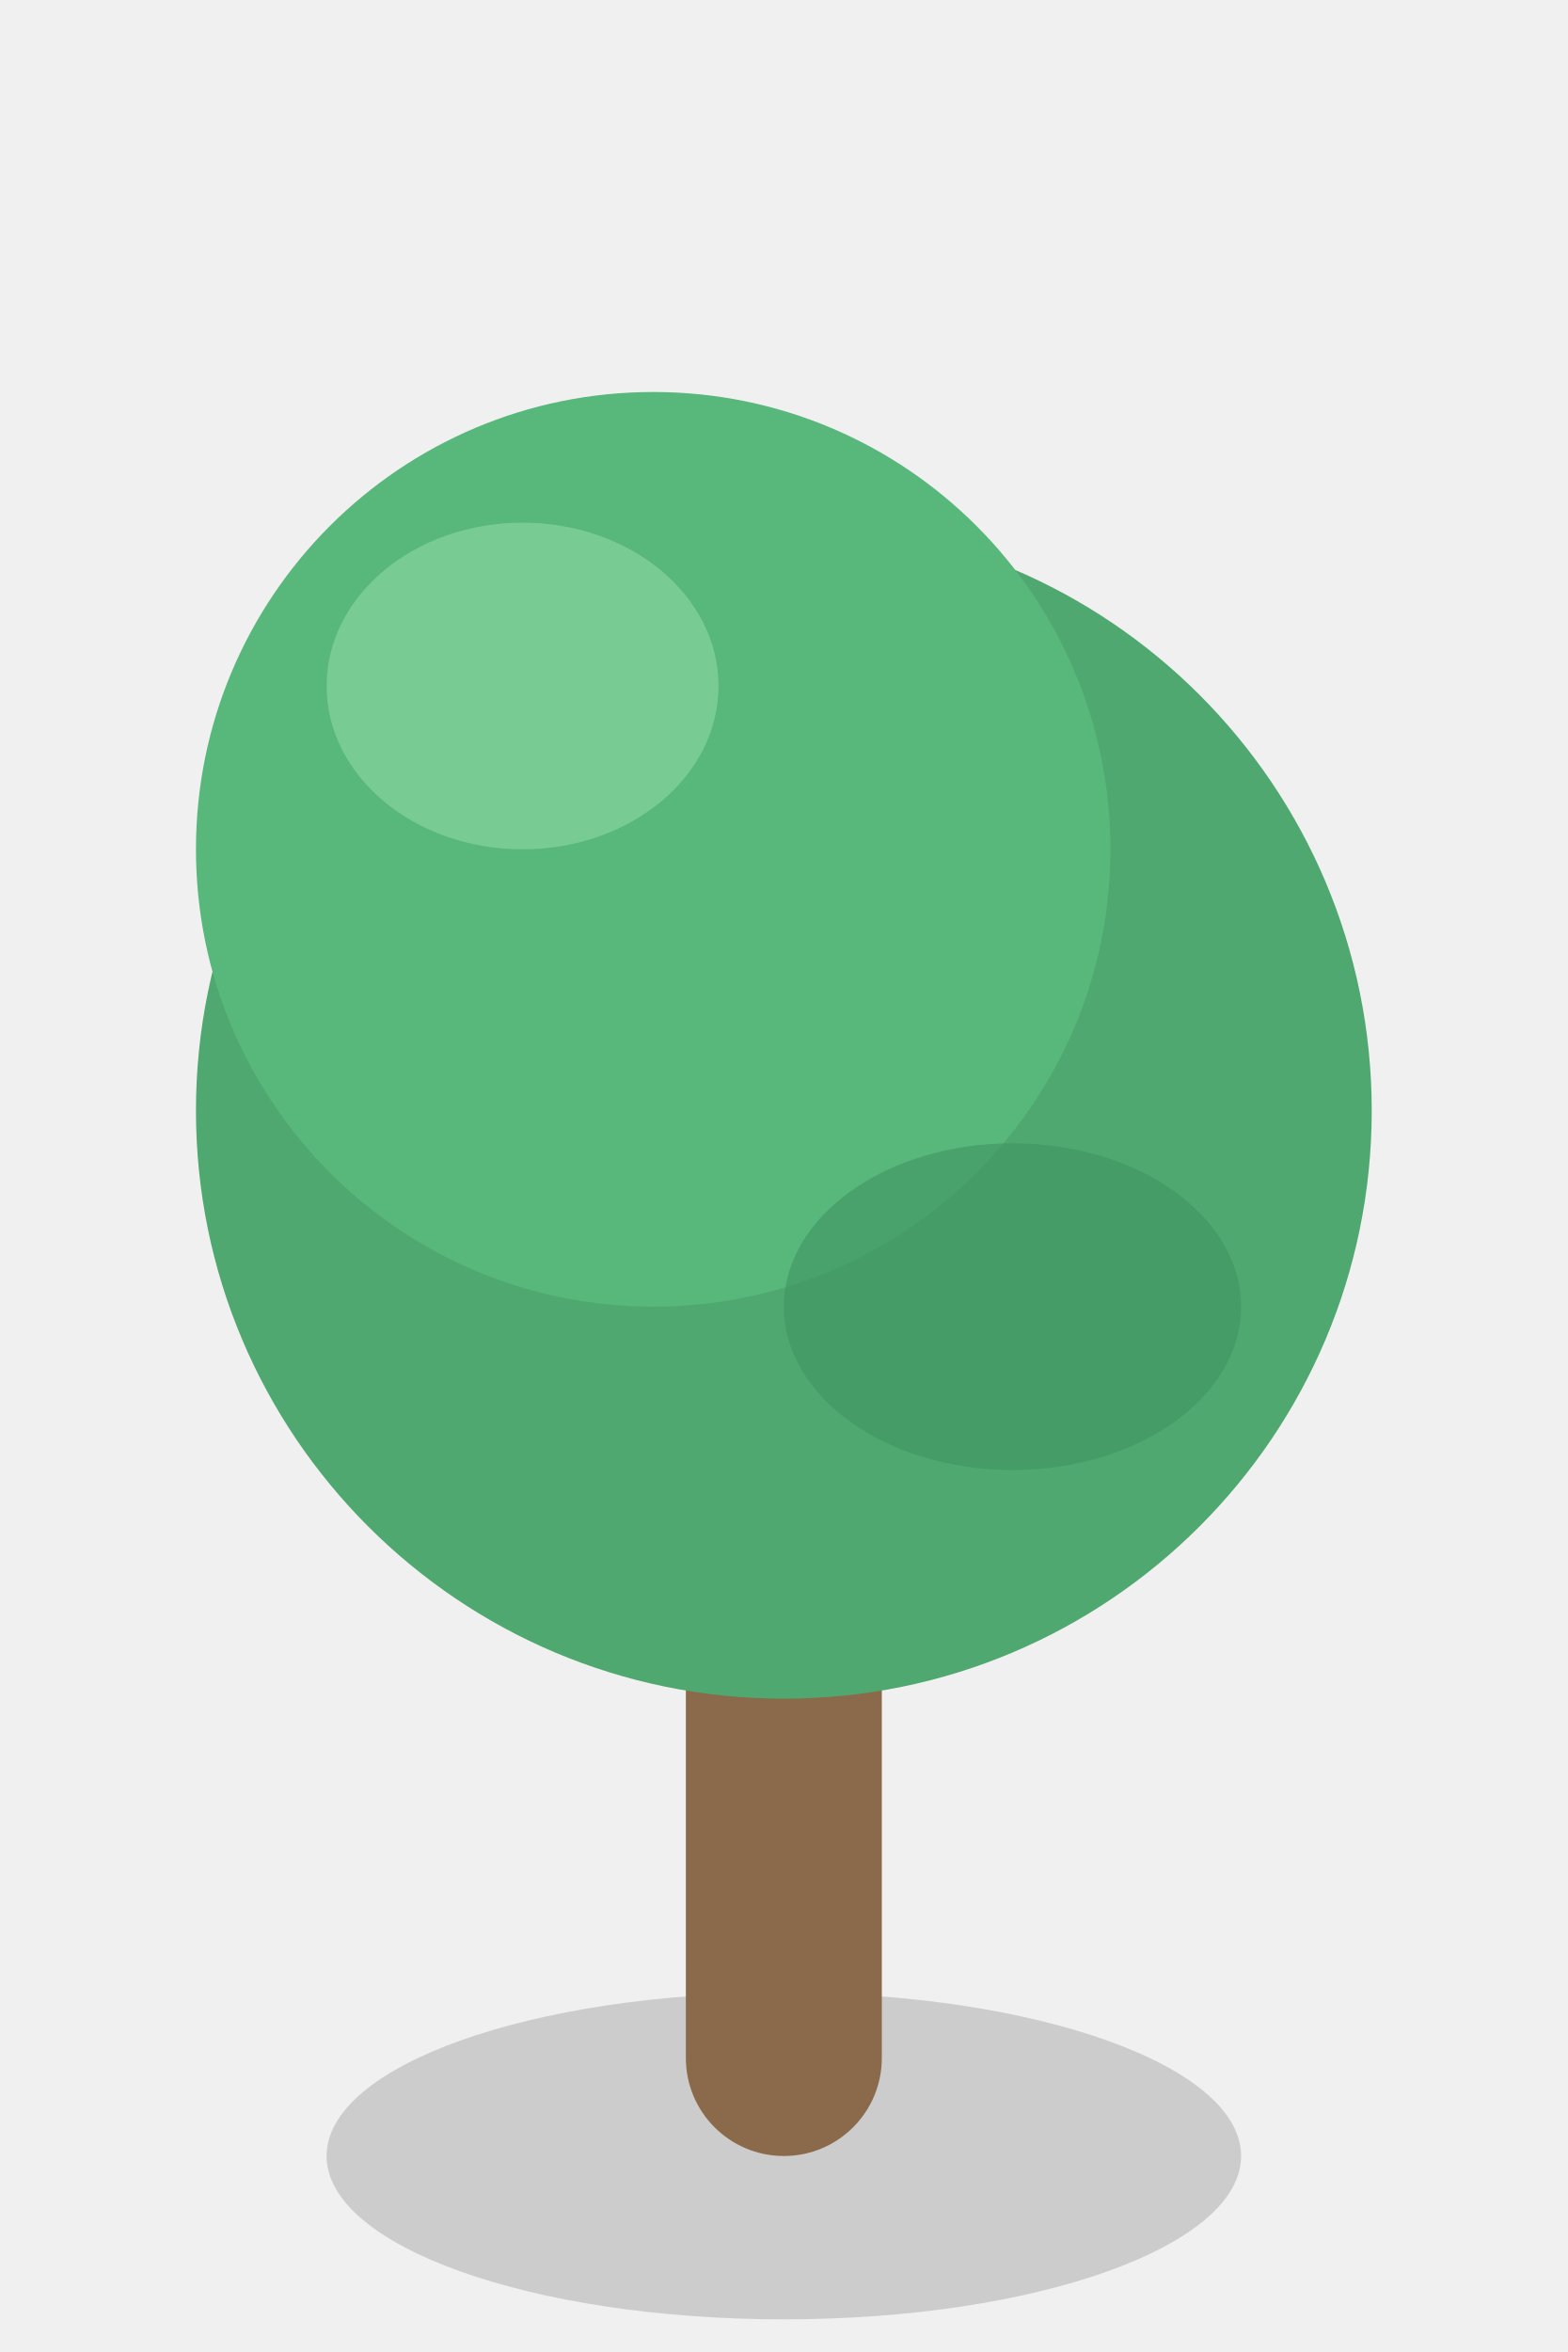
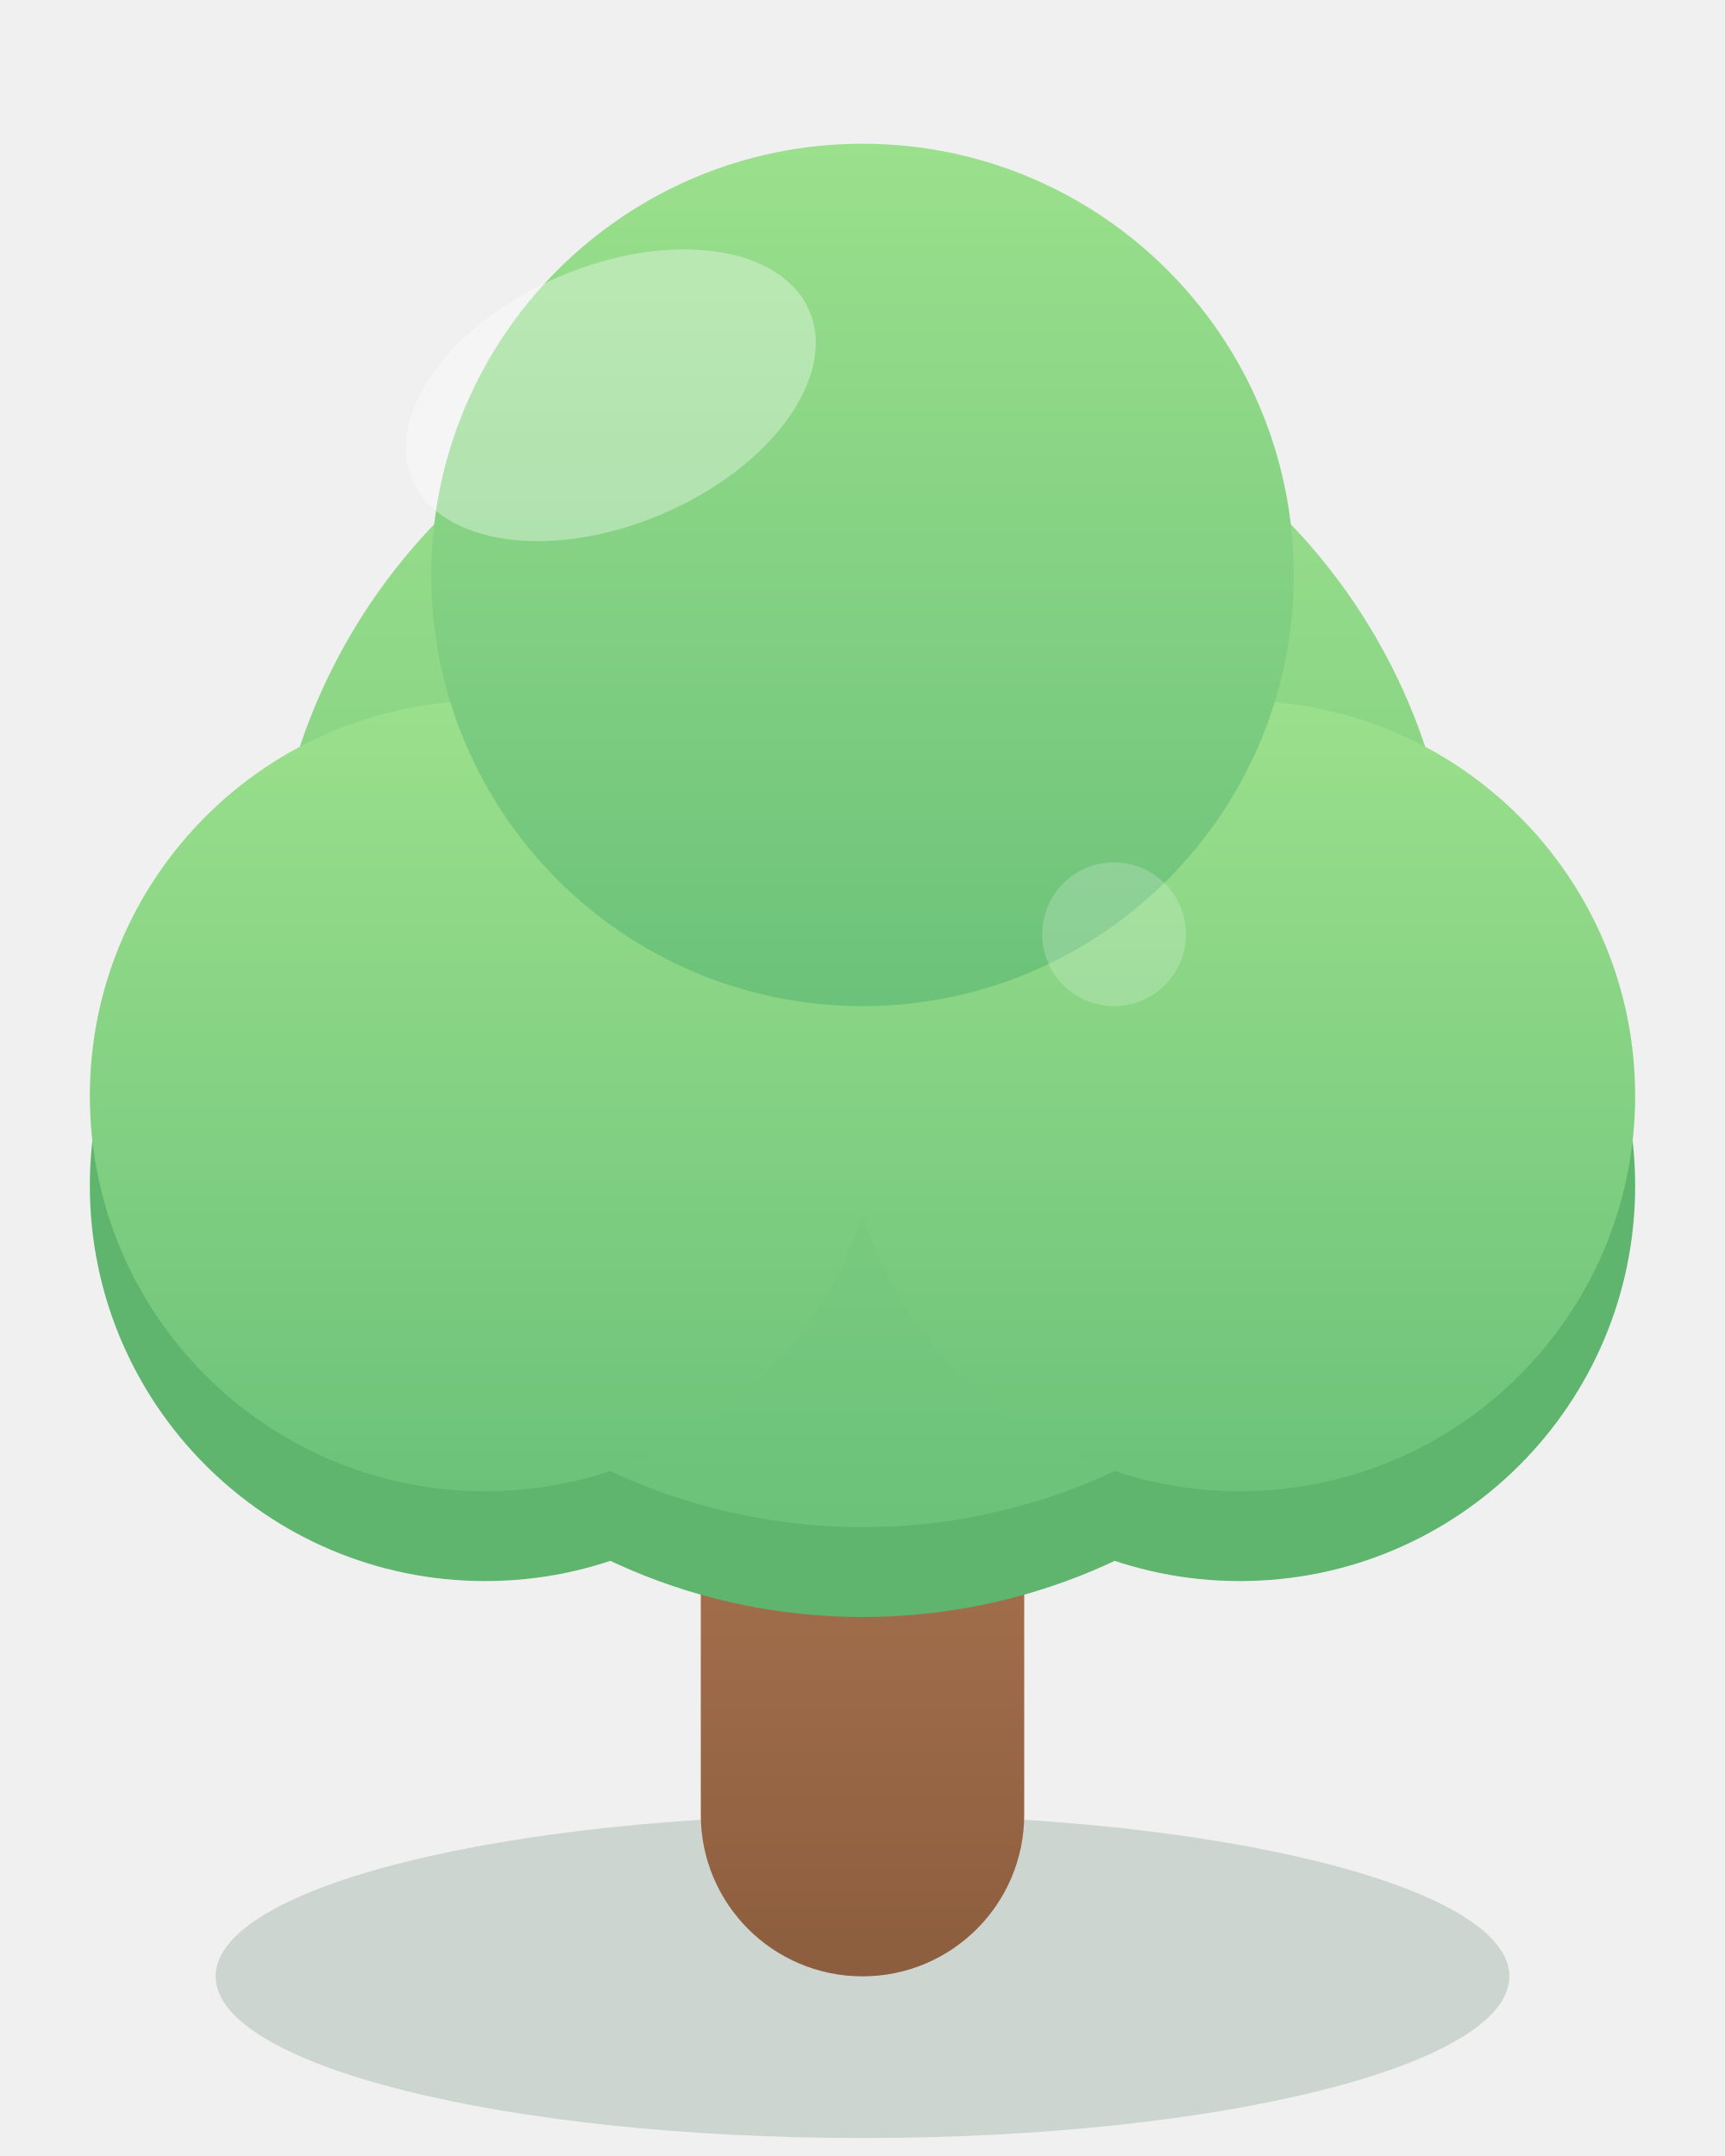
- <svg xmlns="http://www.w3.org/2000/svg" viewBox="0 0 48 72" width="48" height="72">
-   <ellipse cx="24" cy="66" rx="14" ry="5" fill="#000000" opacity="0.15" />
-   <rect x="21" y="44" width="6" height="22" rx="3" fill="#8a6a4a" />
-   <ellipse cx="24" cy="34" rx="18" ry="18" fill="#4fa86f" />
-   <ellipse cx="20" cy="26" rx="14" ry="14" fill="#58b77a" />
-   <ellipse cx="16" cy="21" rx="6" ry="5" fill="#7fd19a" opacity="0.8" />
-   <ellipse cx="31" cy="40" rx="7" ry="5" fill="#3f9461" opacity="0.6" />
+ <svg xmlns="http://www.w3.org/2000/svg" viewBox="0 0 48 60" width="48" height="60">
+   <defs>
+     <linearGradient id="g0" x1="0" y1="0" x2="0" y2="1">
+       <stop offset="0" stop-color="#b07a54" />
+       <stop offset="1" stop-color="#8c5d3e" />
+     </linearGradient>
+     <linearGradient id="g1" x1="0" y1="0" x2="0" y2="1">
+       <stop offset="0" stop-color="#9be08c" />
+       <stop offset="1" stop-color="#6cc27a" />
+     </linearGradient>
+   </defs>
+   <ellipse cx="24" cy="55" rx="18" ry="4.5" fill="#285a3c" opacity="0.18" />
+   <rect x="19.5" y="36" width="9" height="19" rx="4.5" fill="url(#g0)" />
+   <circle cx="24" cy="28.5" r="16.5" fill="#5fb46e" />
+   <circle cx="13.5" cy="33" r="11" fill="#5fb46e" />
+   <circle cx="34.5" cy="33" r="11" fill="#5fb46e" />
+   <circle cx="24" cy="18.5" r="12" fill="#5fb46e" />
+   <g fill="url(#g1)">
+     <circle cx="24" cy="26" r="16.5" fill="undefined" />
+     <circle cx="13.5" cy="30.5" r="11" fill="undefined" />
+     <circle cx="34.5" cy="30.5" r="11" fill="undefined" />
+     <circle cx="24" cy="16" r="12" fill="undefined" />
+   </g>
+   <ellipse cx="17" cy="11" rx="6" ry="3.6" fill="#fff" opacity="0.35" transform="rotate(-23 17 11)" />
+   <circle cx="31" cy="26" r="2" fill="#fff" opacity="0.2" />
</svg>
